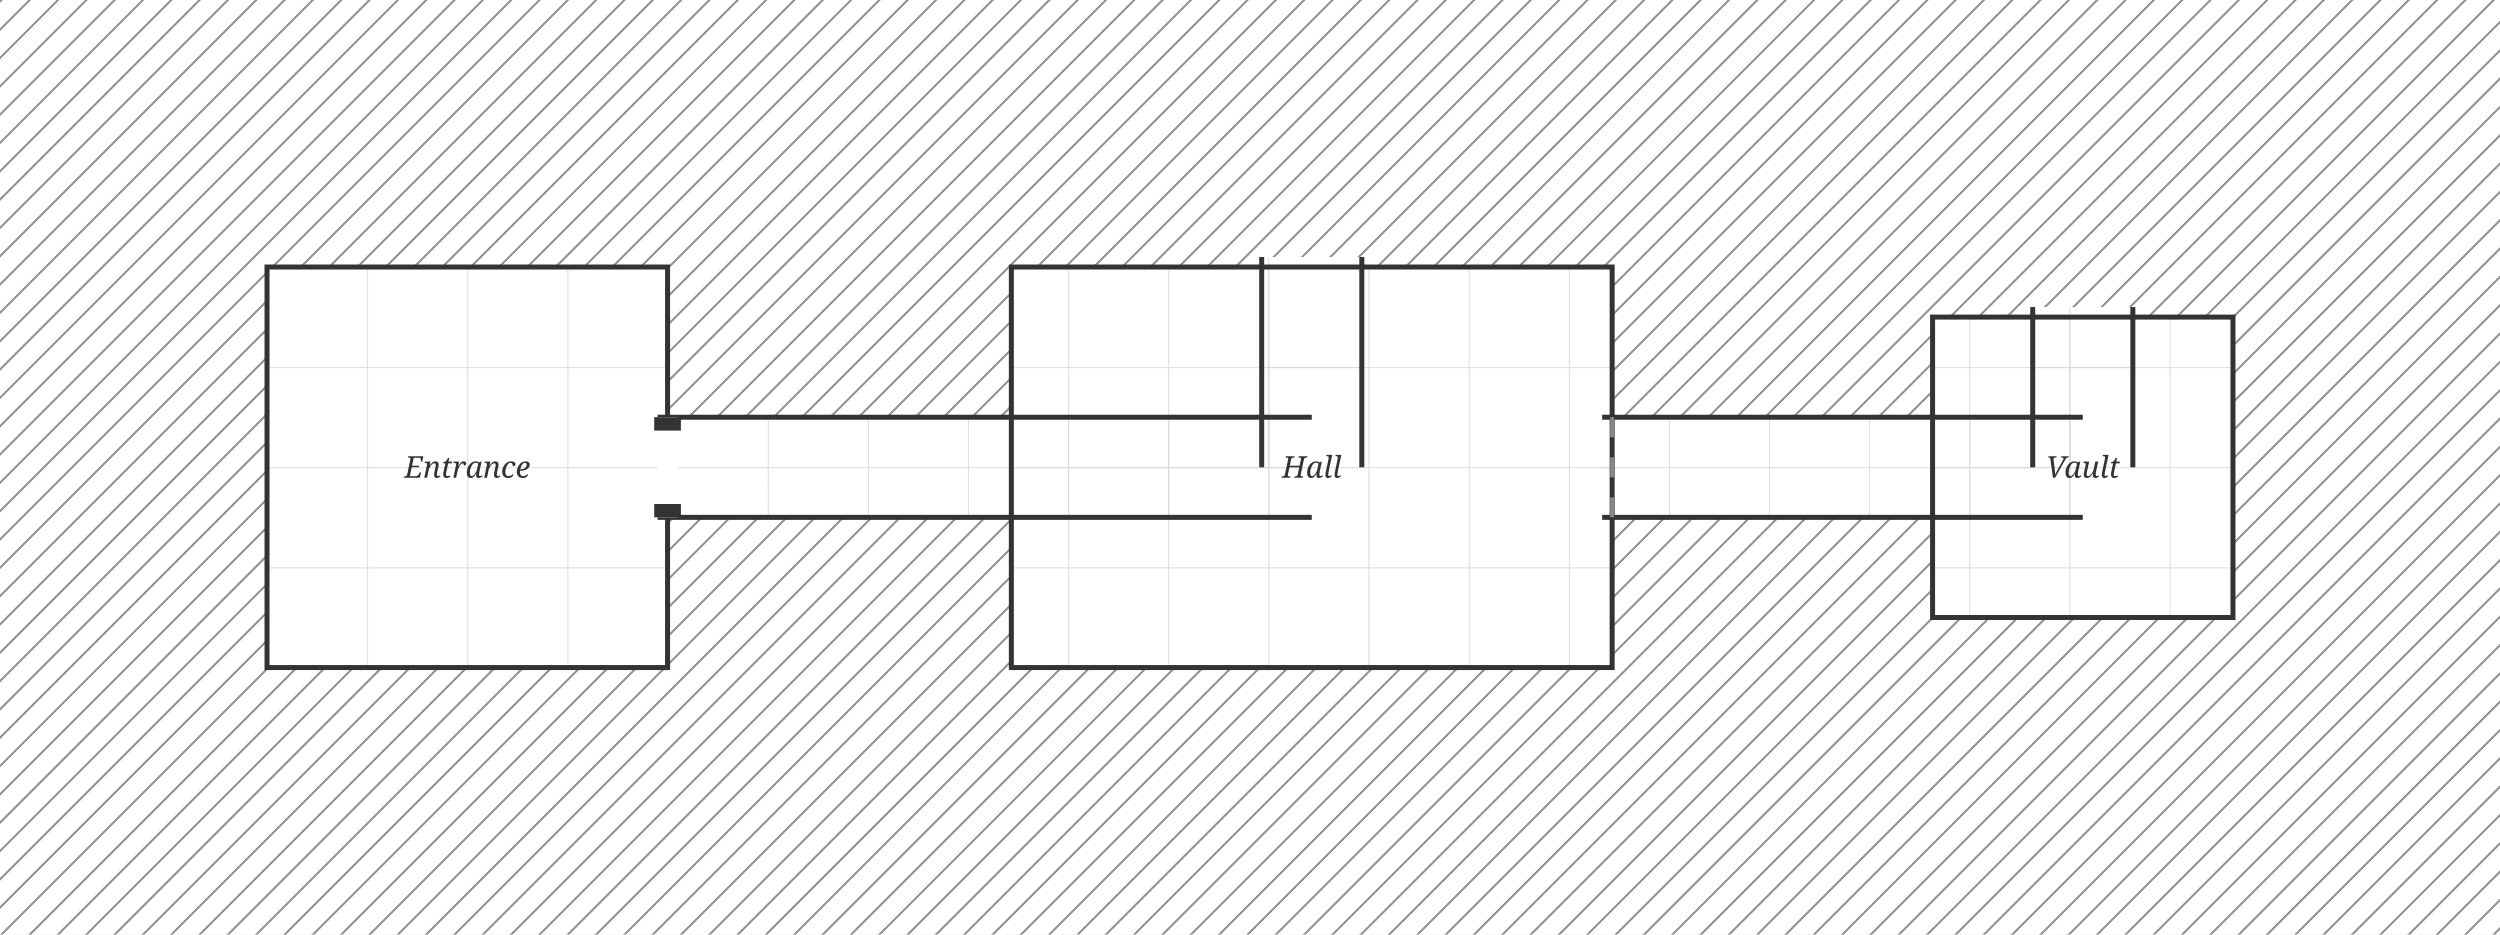
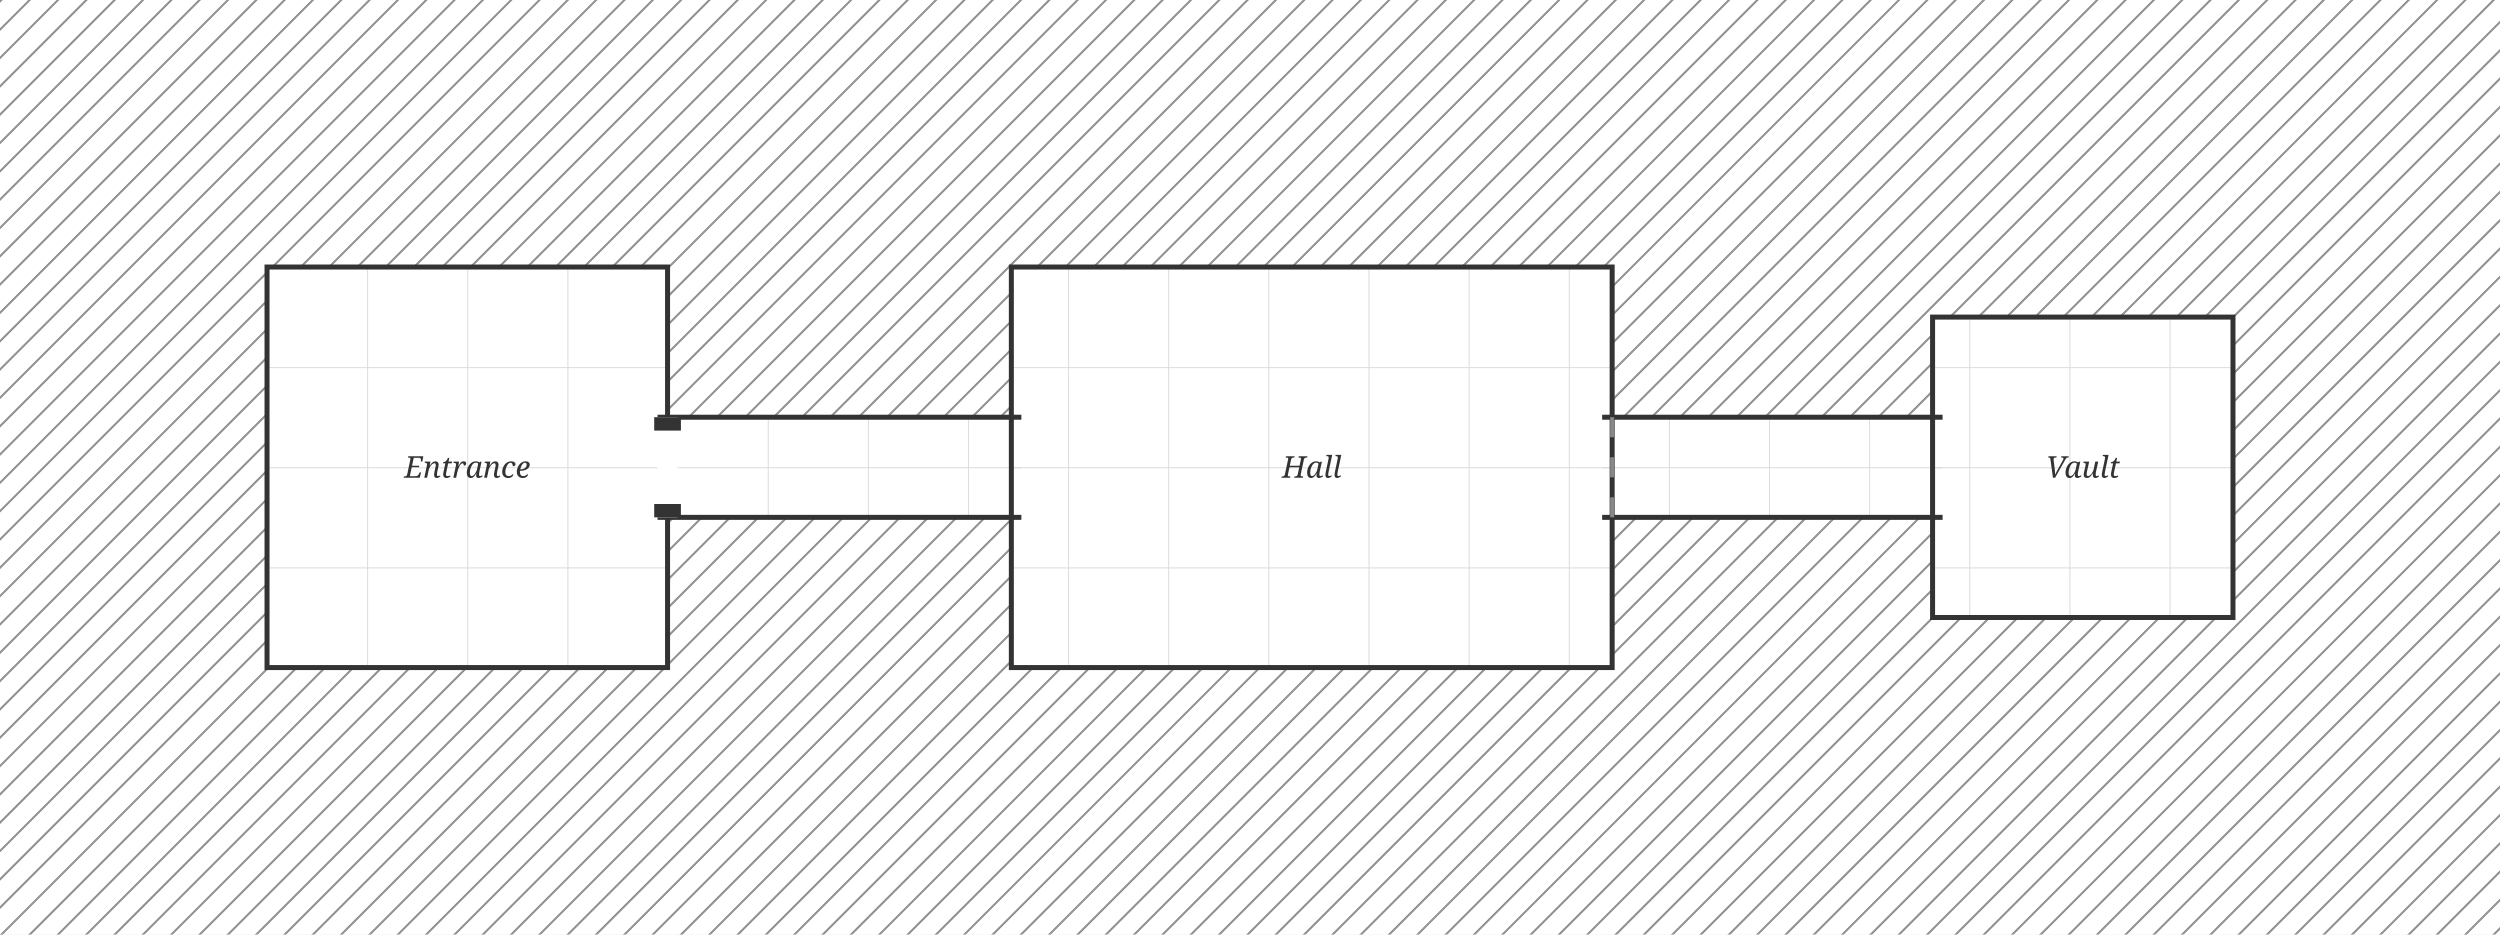
<svg xmlns="http://www.w3.org/2000/svg" viewBox="-140 -140 749 280" width="749" height="280">
  <defs>
    <pattern id="hatch" width="6" height="6" patternTransform="rotate(45 0 0)" patternUnits="userSpaceOnUse">
      <line x1="0" y1="0" x2="0" y2="6" stroke="#888" stroke-width="1.2" />
    </pattern>
    <pattern id="floorgrid" width="30" height="30" patternUnits="userSpaceOnUse">
      <path d="M 30 0 L 0 0 0 30" fill="none" stroke="#d8d8d8" stroke-width="0.5" />
    </pattern>
    <symbol id="door-open" viewBox="0 0 30 30">
      <rect x="0" y="12" width="30" height="6" fill="white" />
      <rect x="0" y="11" width="4" height="8" fill="#333" />
      <rect x="26" y="11" width="4" height="8" fill="#333" />
    </symbol>
    <symbol id="door-locked" viewBox="0 0 30 30">
      <rect x="0" y="12" width="30" height="6" fill="white" />
      <rect x="2" y="11" width="26" height="8" fill="#333" />
      <rect x="4" y="13" width="22" height="4" fill="white" />
    </symbol>
    <symbol id="door-secret" viewBox="0 0 30 30">
      <line x1="0" y1="15" x2="30" y2="15" stroke="#888" stroke-width="1.2" stroke-dasharray="6,6" />
    </symbol>
    <symbol id="door-barred" viewBox="0 0 30 30">
      <rect x="0" y="12" width="30" height="6" fill="white" />
      <rect x="2" y="11" width="26" height="8" fill="#555" />
      <line x1="8" y1="11" x2="8" y2="19" stroke="white" stroke-width="2" />
      <line x1="15" y1="11" x2="15" y2="19" stroke="white" stroke-width="2" />
      <line x1="22" y1="11" x2="22" y2="19" stroke="white" stroke-width="2" />
    </symbol>
  </defs>
  <rect x="-140" y="-140" width="749" height="280" fill="white" />
  <rect x="-140" y="-140" width="749" height="280" fill="url(#hatch)" />
-   <rect x="57" y="-15" width="196" height="30" fill="white" />
-   <rect x="238" y="-63" width="30" height="63" fill="white" />
-   <rect x="340" y="-15" width="144" height="30" fill="white" />
-   <rect x="469" y="-48" width="30" height="48" fill="white" />
+   <rect x="57" y="-15" width="109" height="30" fill="white" />
+   <rect x="340" y="-15" width="102" height="30" fill="white" />
  <rect x="-60" y="-60" width="120" height="120" fill="white" />
  <rect x="163" y="-60" width="180" height="120" fill="white" />
  <rect x="439" y="-45" width="90" height="90" fill="white" />
-   <rect x="57" y="-15" width="196" height="30" fill="url(#floorgrid)" />
-   <rect x="238" y="-63" width="30" height="63" fill="url(#floorgrid)" />
-   <rect x="340" y="-15" width="144" height="30" fill="url(#floorgrid)" />
-   <rect x="469" y="-48" width="30" height="48" fill="url(#floorgrid)" />
+   <rect x="57" y="-15" width="109" height="30" fill="url(#floorgrid)" />
+   <rect x="340" y="-15" width="102" height="30" fill="url(#floorgrid)" />
  <rect x="-60" y="-60" width="120" height="120" fill="url(#floorgrid)" />
  <rect x="163" y="-60" width="180" height="120" fill="url(#floorgrid)" />
  <rect x="439" y="-45" width="90" height="90" fill="url(#floorgrid)" />
-   <line x1="57" y1="-15" x2="253" y2="-15" stroke="#333" stroke-width="1.5" />
-   <line x1="57" y1="15" x2="253" y2="15" stroke="#333" stroke-width="1.5" />
-   <line x1="238" y1="-63" x2="238" y2="0" stroke="#333" stroke-width="1.5" />
-   <line x1="268" y1="-63" x2="268" y2="0" stroke="#333" stroke-width="1.5" />
-   <line x1="340" y1="-15" x2="484" y2="-15" stroke="#333" stroke-width="1.5" />
-   <line x1="340" y1="15" x2="484" y2="15" stroke="#333" stroke-width="1.5" />
-   <line x1="469" y1="-48" x2="469" y2="0" stroke="#333" stroke-width="1.5" />
-   <line x1="499" y1="-48" x2="499" y2="0" stroke="#333" stroke-width="1.5" />
+   <line x1="57" y1="-15" x2="166" y2="-15" stroke="#333" stroke-width="1.5" />
+   <line x1="57" y1="15" x2="166" y2="15" stroke="#333" stroke-width="1.5" />
+   <line x1="340" y1="-15" x2="442" y2="-15" stroke="#333" stroke-width="1.5" />
+   <line x1="340" y1="15" x2="442" y2="15" stroke="#333" stroke-width="1.5" />
  <rect x="-60" y="-60" width="120" height="120" fill="none" stroke="#333" stroke-width="1.5" />
  <rect x="163" y="-60" width="180" height="120" fill="none" stroke="#333" stroke-width="1.5" />
  <rect x="439" y="-45" width="90" height="90" fill="none" stroke="#333" stroke-width="1.5" />
  <use href="#door-open" x="45" y="-15" width="30" height="30" transform="rotate(90,60,0)" />
  <use href="#door-secret" x="328" y="-15" width="30" height="30" transform="rotate(90,343,0)" />
  <text x="0" y="0" text-anchor="middle" dominant-baseline="middle" fill="#333" font-size="9" font-family="serif" font-style="italic">Entrance</text>
  <text x="253" y="0" text-anchor="middle" dominant-baseline="middle" fill="#333" font-size="9" font-family="serif" font-style="italic">Hall</text>
  <text x="484" y="0" text-anchor="middle" dominant-baseline="middle" fill="#333" font-size="9" font-family="serif" font-style="italic">Vault</text>
</svg>
